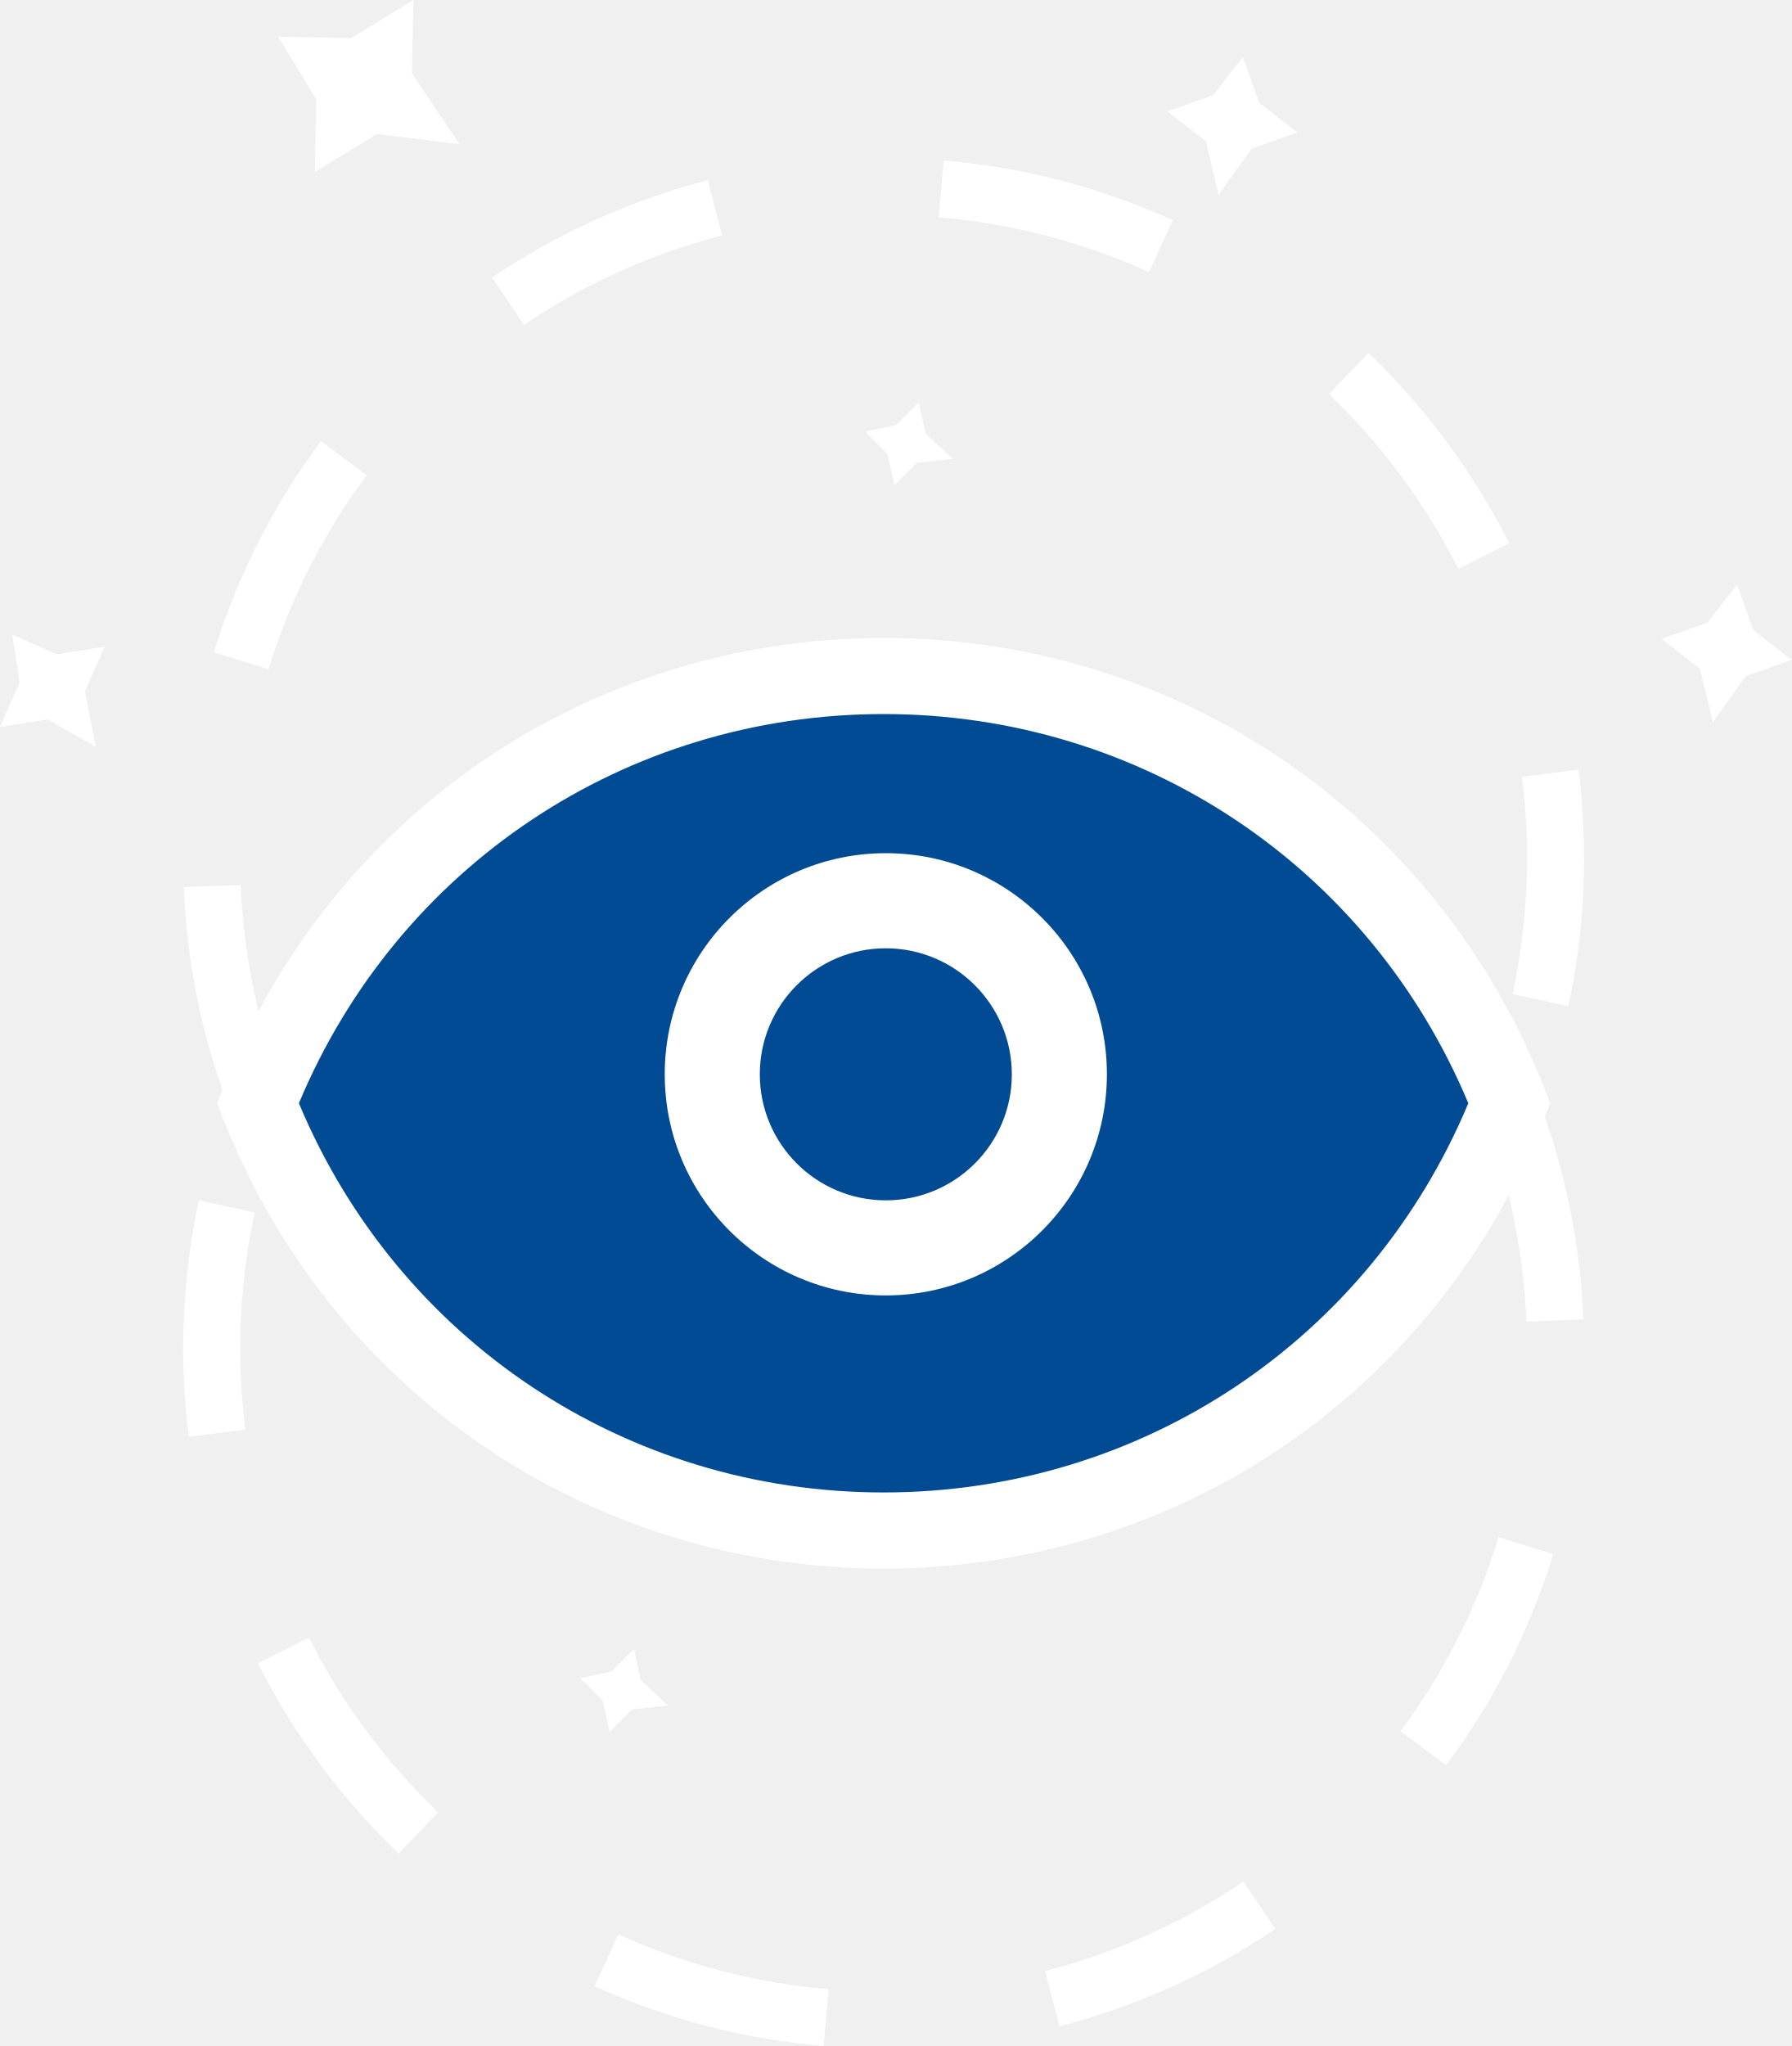
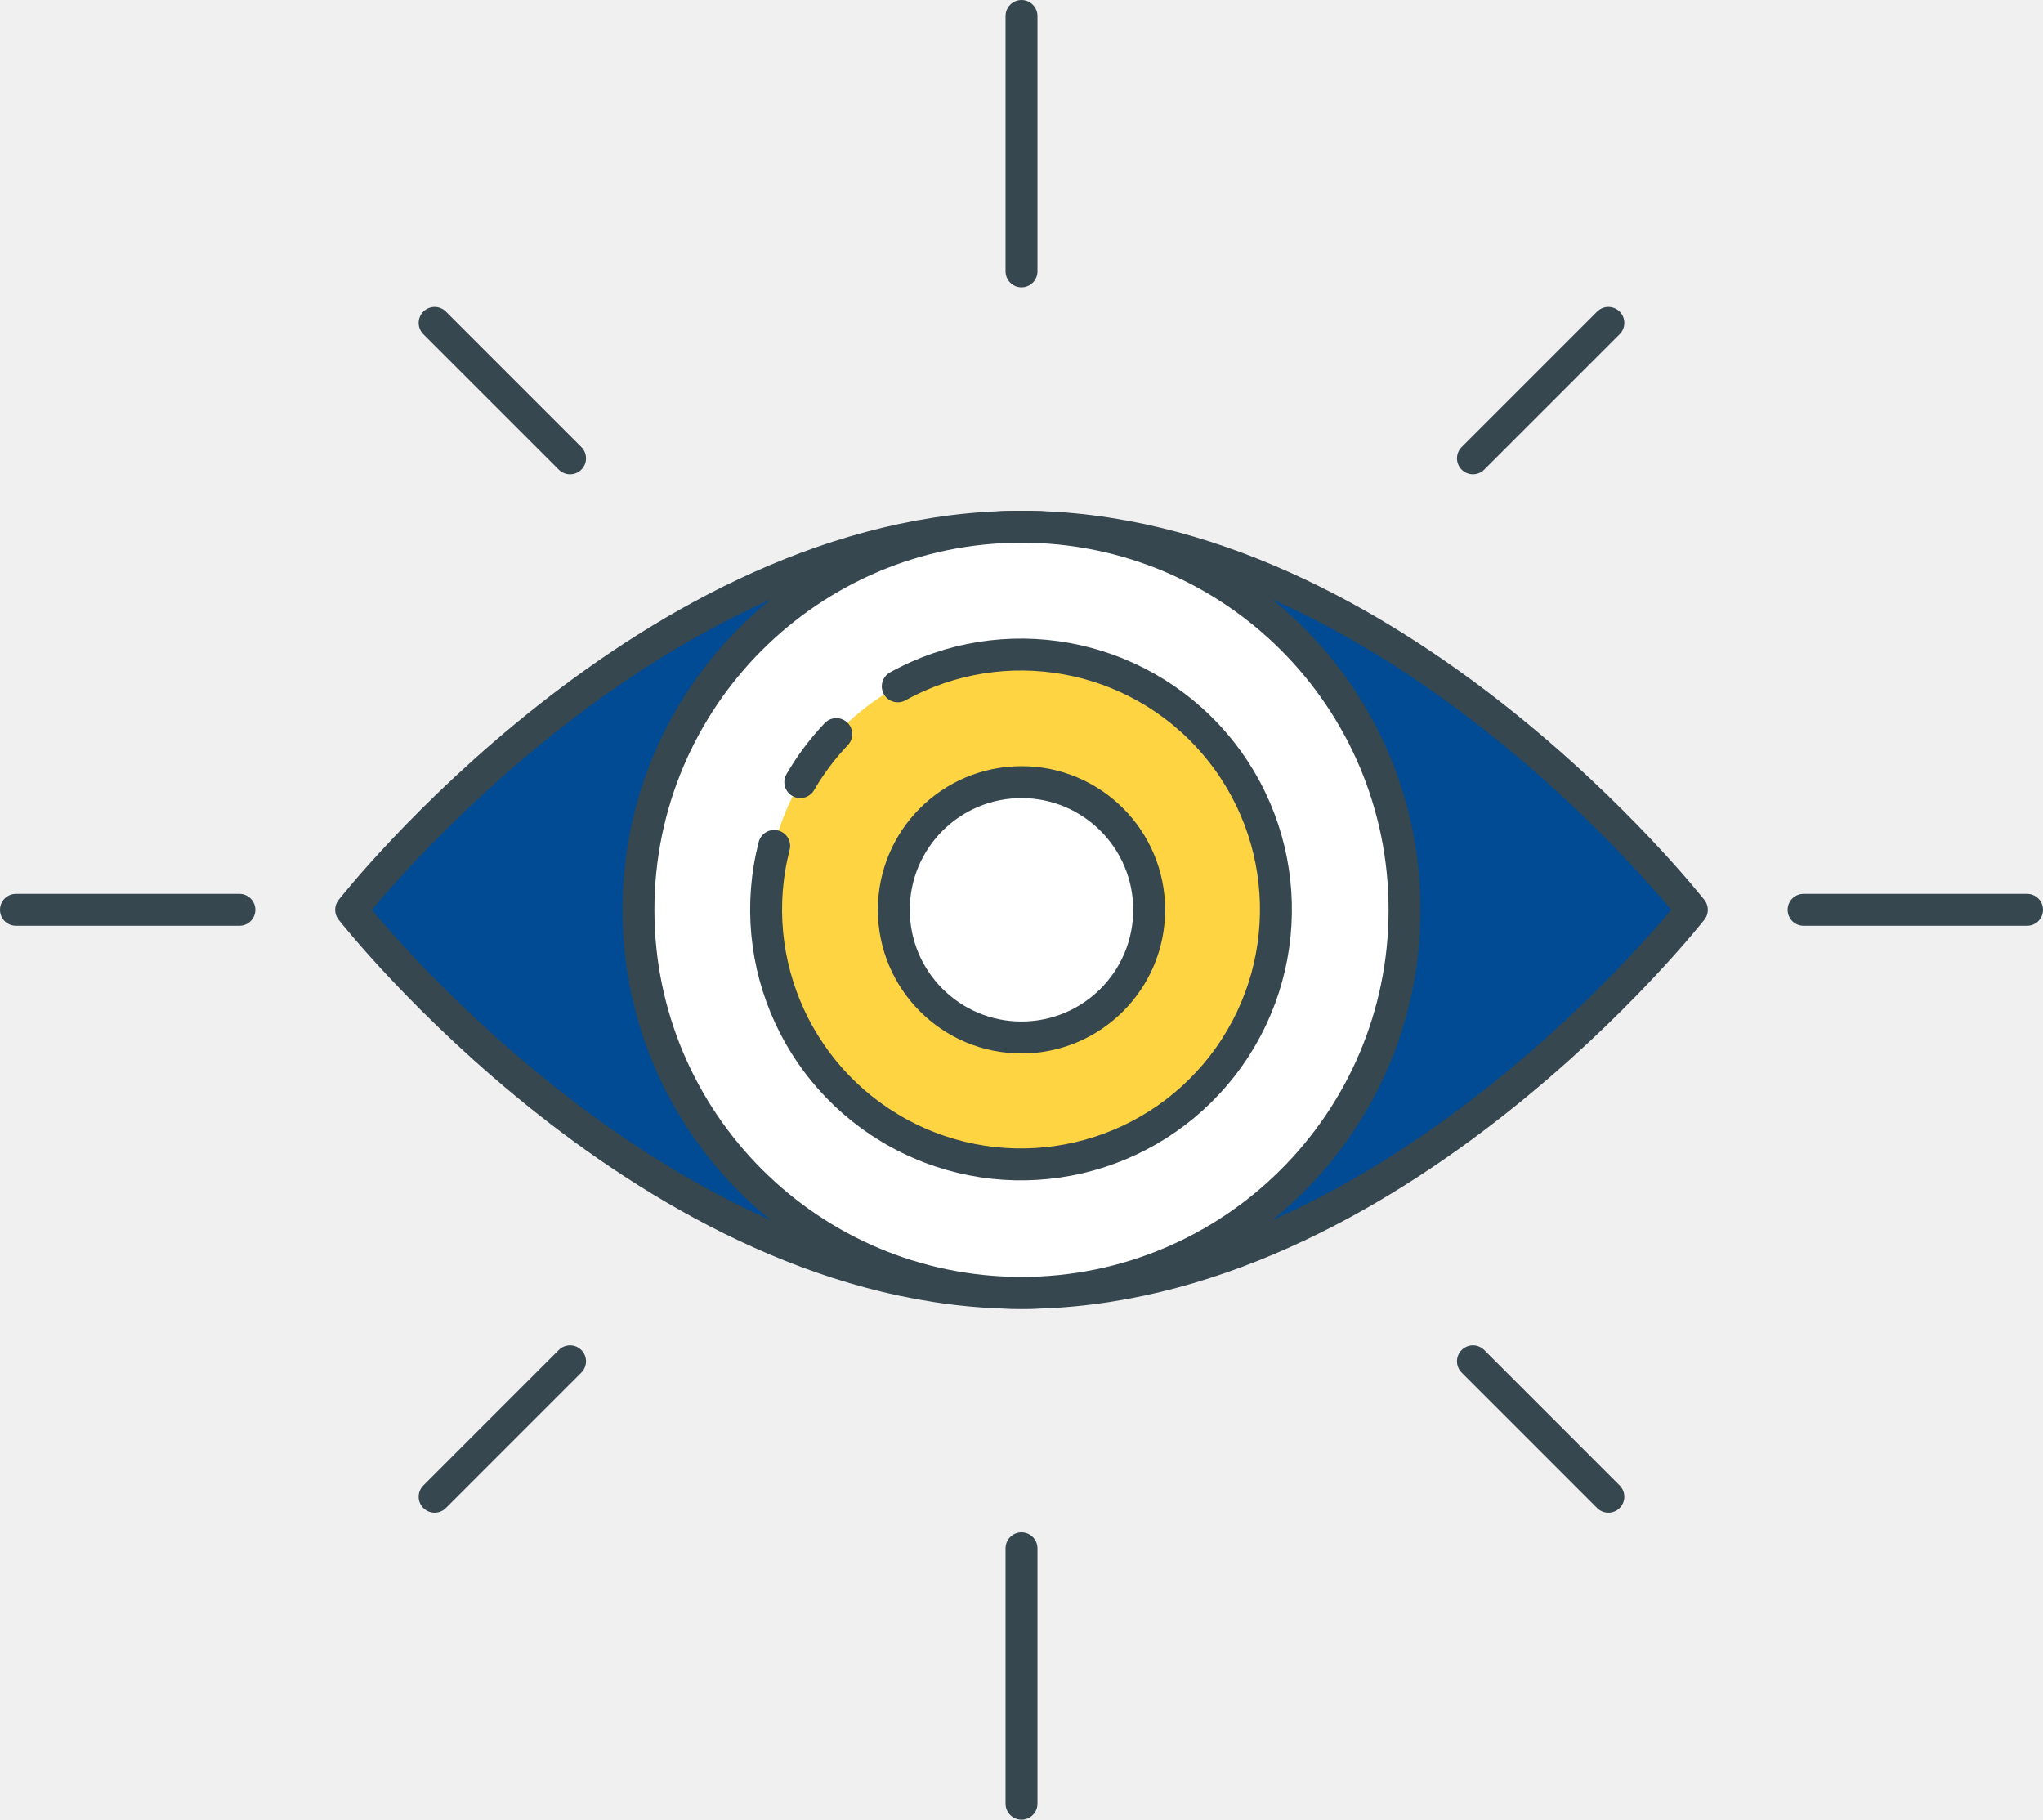
- <svg xmlns="http://www.w3.org/2000/svg" viewBox="0 0 728.69 832.01">
+ <svg xmlns="http://www.w3.org/2000/svg" viewBox="0 0 701.36 624.65">
  <defs>
-     <style>.cls-1{fill:#004b94;}.cls-2{fill:#fff;}</style>
+     <style>.cls-1{fill:#004b93;}.cls-1,.cls-2,.cls-3{stroke:#37474f;stroke-linecap:round;stroke-linejoin:round;stroke-width:10.96px;}.cls-2{fill:none;}.cls-3{fill:#fff;}.cls-4{fill:#fed443;}</style>
  </defs>
  <g id="Layer_2" data-name="Layer 2">
    <g id="Capa_1" data-name="Capa 1">
-       <g id="illustration">
-         <path class="cls-1" d="M607.59,440.64S540.05,277.55,340.71,277.55c-163.1,0-232.29,163.09-232.29,163.09S148,618.57,360.48,618.57,607.59,440.64,607.59,440.64Z" />
-         <path class="cls-2" d="M104.94,480.57l-10.85-27.7a283.6,283.6,0,0,1-19.35-92.11l23.18-.94a260.58,260.58,0,0,0,17.77,84.59l-7.94,3.11,8.67,3.51ZM582.15,411a262.06,262.06,0,0,0-58.44-66.39l14.6-18A285.31,285.31,0,0,1,601.9,398.8Zm55.71-1.82-22.68-4.9A263.08,263.08,0,0,0,619,315.9L642,313a287.6,287.6,0,0,1,2.27,36.12A284.63,284.63,0,0,1,637.86,409.16ZM162.73,375.63l-17.44-15.31A285.28,285.28,0,0,1,220,299.68l11.37,20.22A261.89,261.89,0,0,0,162.73,375.63Zm283.83-74.24a260.71,260.71,0,0,0-87.18-14.89,264.29,264.29,0,0,0-44.68,3.8l-3.94-22.86a286.89,286.89,0,0,1,48.62-4.14,283.79,283.79,0,0,1,94.91,16.21ZM109.21,272.12,87,265.3a283.52,283.52,0,0,1,43.51-85.89l18.63,13.84A260,260,0,0,0,109.21,272.12Zm483.91-40.77a261.59,261.59,0,0,0-52.61-71.09l16.07-16.74a285,285,0,0,1,57.26,77.38Zm-380-99.23-13-19.23a282.92,282.92,0,0,1,87.77-39.61l5.81,22.47A259.53,259.53,0,0,0,213.07,132.12Zm254.25-21.46a259.38,259.38,0,0,0-85.53-22.28l2-23.12a282.71,282.71,0,0,1,93.16,24.27Z" />
-         <path class="cls-2" d="M335,832a282.59,282.59,0,0,1-93.15-24.27l9.58-21.13A259.51,259.51,0,0,0,337,808.89Zm95.91-8-5.81-22.47a260,260,0,0,0,80.59-36.36l13,19.22A283.13,283.13,0,0,1,430.9,824ZM162.17,753.76a285.29,285.29,0,0,1-57.26-77.38l20.72-10.46A261.76,261.76,0,0,0,178.23,737Zm426.05-35.9L569.59,704a260.16,260.16,0,0,0,39.95-78.87L631.72,632A283,283,0,0,1,588.22,717.86ZM359.38,634a283.88,283.88,0,0,1-94.91-16.21l7.73-21.88a260.79,260.79,0,0,0,87.18,14.89A264.06,264.06,0,0,0,404,607L408,629.85A287.68,287.68,0,0,1,359.38,634ZM498.71,597.6l-11.37-20.22A262.09,262.09,0,0,0,556,521.65L573.46,537A285.28,285.28,0,0,1,498.71,597.6ZM76.77,584.28a286.52,286.52,0,0,1,4.12-96.17l22.69,4.9a261.54,261.54,0,0,0-5.87,55.17,265.62,265.62,0,0,0,2.08,33.19Zm103.68-13.55a285.53,285.53,0,0,1-63.59-72.25l19.75-12.18a262.49,262.49,0,0,0,58.44,66.4Zm440.37-33.28a260.49,260.49,0,0,0-17.76-84.59l7.92-3.09-8.65-3.5,11.58-29.37,10.77,27.51A284.27,284.27,0,0,1,644,536.51Z" />
-         <path class="cls-2" d="M359.38,637.85c-119.69,0-225.24-72.06-268.89-183.57l-2.21-5.64L90.49,443c43.64-111.51,149.19-183.57,268.89-183.57S584.62,331.49,628.27,443l2.21,5.64-2.21,5.64C584.62,565.79,479.07,637.85,359.38,637.85ZM121.57,448.64c40.28,96.36,133,158.27,237.81,158.27S556.9,545,597.19,448.64c-40.29-96.36-133-158.27-237.81-158.27S161.85,352.28,121.57,448.64Z" />
-         <path class="cls-2" d="M360.28,526.79a89.92,89.92,0,1,1,89.92-89.92A90,90,0,0,1,360.28,526.79Zm0-141.17a51.25,51.25,0,1,0,51.25,51.25A51.32,51.32,0,0,0,360.28,385.62Z" />
-         <polygon class="cls-2" points="706.55 237.64 713.12 256.25 728.69 268.36 710.08 274.94 696.63 293.72 691.39 271.9 675.82 259.79 694.42 253.21 706.55 237.64" />
-         <polygon class="cls-2" points="113.08 14.92 142.81 15.53 168.15 0 167.54 29.72 186.89 58.65 153.35 54.46 128.03 69.99 128.6 40.27 113.08 14.92" />
-         <polygon class="cls-2" points="505.55 23.15 512.12 41.76 527.7 53.87 509.08 60.45 495.63 79.23 490.4 57.42 474.82 45.3 493.43 38.72 505.55 23.15" />
-         <polygon class="cls-2" points="4.97 258.05 23.01 266.03 42.51 263.01 34.53 281.06 38.97 303.73 19.5 292.57 0 295.6 7.97 277.55 4.97 258.05" />
-         <polygon class="cls-2" points="351.87 175.52 364.52 172.78 373.7 163.65 376.44 176.3 387.55 186.61 372.92 188.22 363.75 197.35 361 184.7 351.87 175.52" />
-         <polygon class="cls-2" points="236.04 682.45 248.69 679.72 257.87 670.59 260.61 683.24 271.71 693.55 257.09 695.15 247.91 704.29 245.17 691.63 236.04 682.45" />
+       <g id="Vision">
+         <path class="cls-1" d="M580.81,312.32s-103,131.51-230.13,131.51S120.55,312.32,120.55,312.32s103-131.5,230.13-131.5S580.81,312.32,580.81,312.32Z" />
+         <line class="cls-2" x1="350.68" y1="5.48" x2="350.68" y2="93.15" />
+         <line class="cls-2" x1="350.68" y1="531.5" x2="350.68" y2="619.17" />
+         <line class="cls-2" x1="82.19" y1="312.32" x2="5.48" y2="312.32" />
+         <line class="cls-2" x1="695.88" y1="312.32" x2="619.17" y2="312.32" />
+         <line class="cls-2" x1="195.7" y1="467.3" x2="149.21" y2="513.8" />
+         <line class="cls-2" x1="552.15" y1="110.85" x2="505.66" y2="157.34" />
+         <line class="cls-2" x1="505.66" y1="467.3" x2="552.15" y2="513.8" />
+         <line class="cls-2" x1="149.21" y1="110.85" x2="195.7" y2="157.34" />
+         <circle class="cls-3" cx="350.68" cy="312.32" r="131.5" />
+         <circle class="cls-4" cx="350.68" cy="312.32" r="87.67" />
+         <path class="cls-2" d="M274.74,268.49A87.86,87.86,0,0,1,287.1,252" />
+         <path class="cls-2" d="M308.2,235.61a87.51,87.51,0,1,1-42.43,54.79" />
+         <circle class="cls-3" cx="350.68" cy="312.32" r="43.83" />
      </g>
    </g>
  </g>
</svg>
